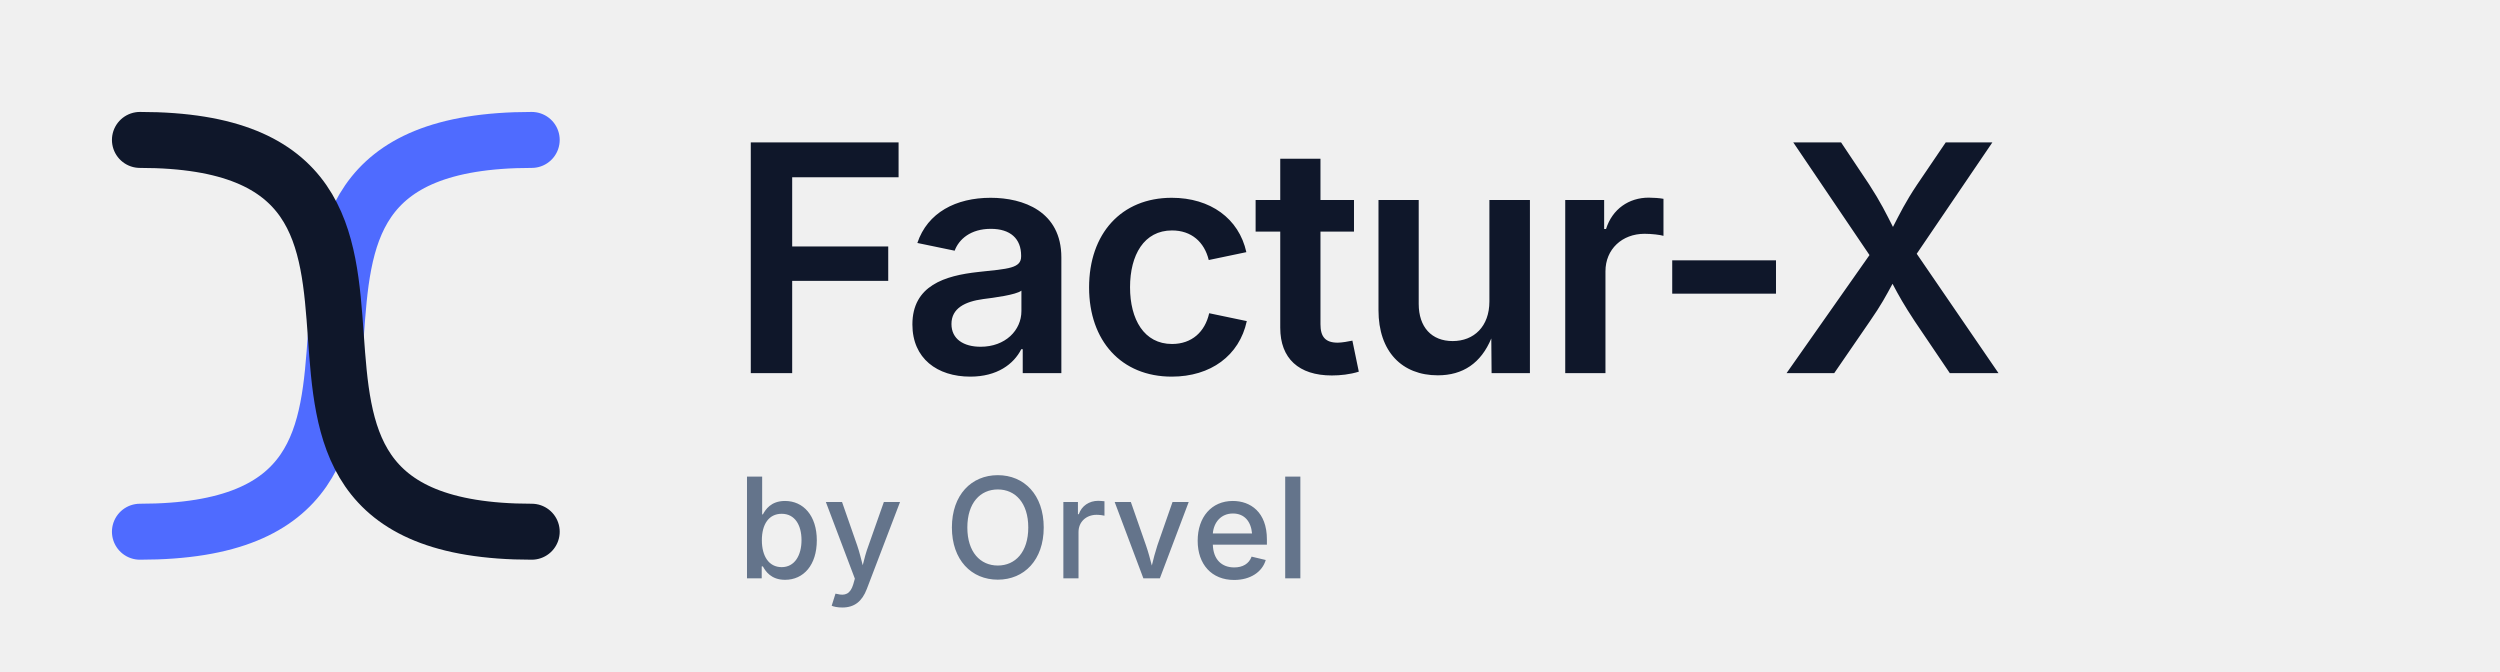
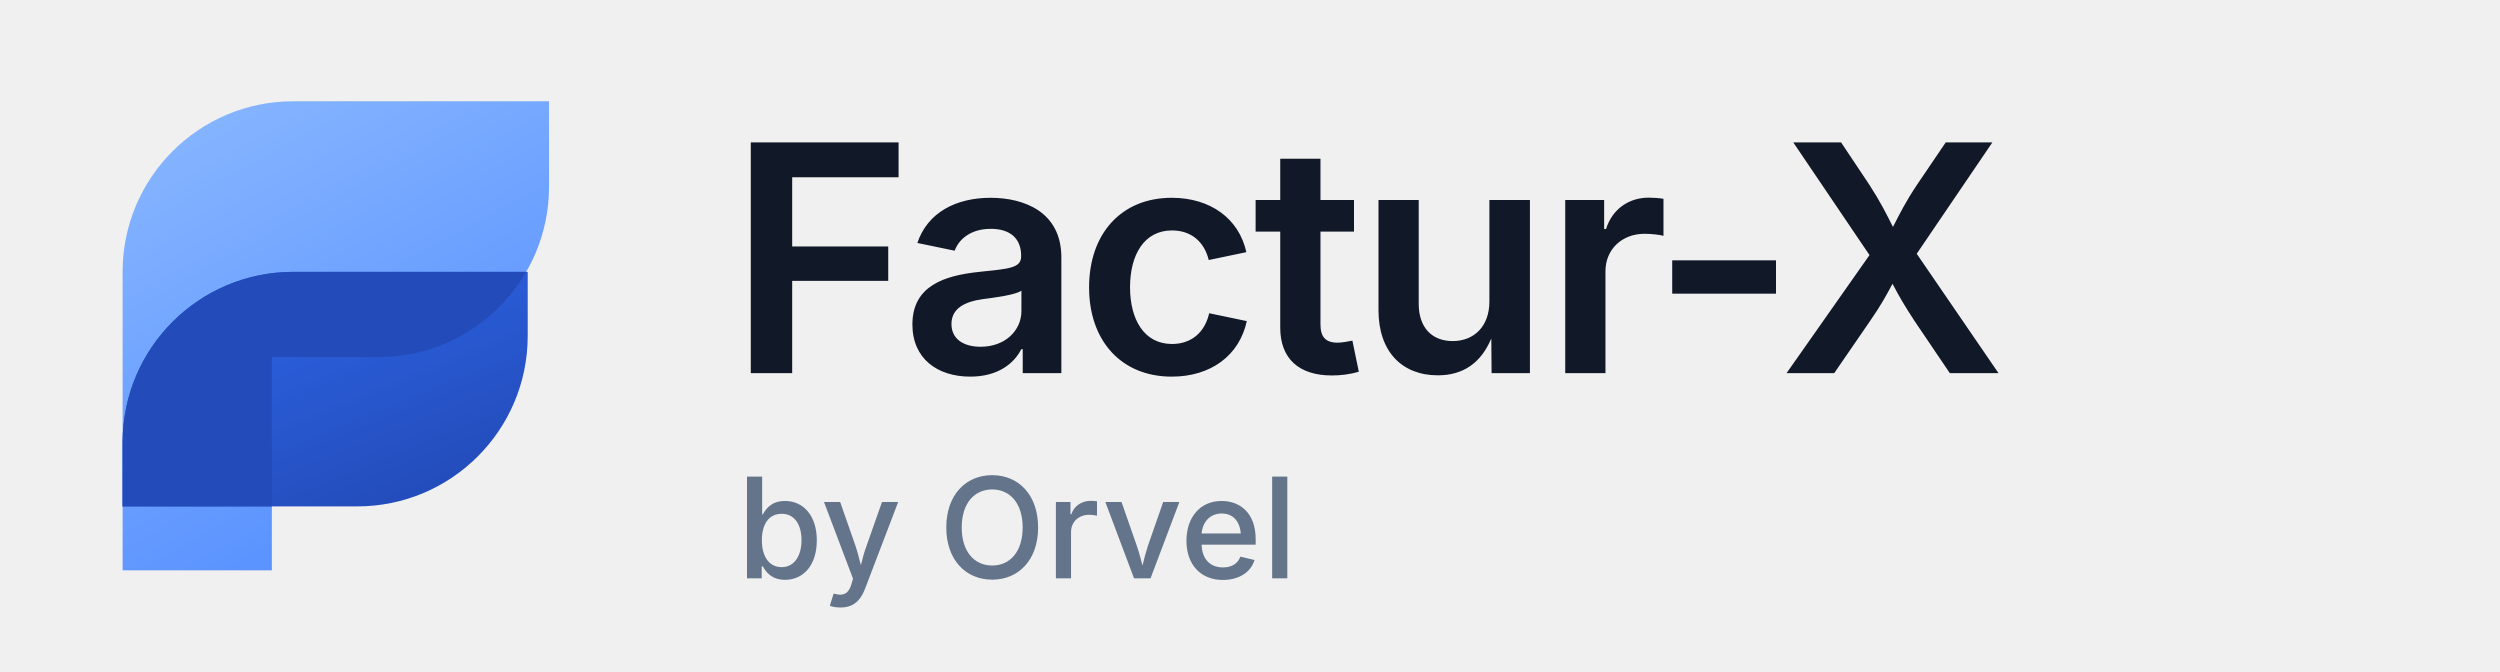
- <svg xmlns="http://www.w3.org/2000/svg" viewBox="0 0 268 72" width="268" height="72" role="img" aria-label="Factur-X by Orvel">
-   <g transform="translate(4 4)">
-     <path d="M53 11 C14 11 50 53 11 53" fill="none" stroke="#4F6BFF" stroke-width="6" stroke-linecap="round" />
-     <path d="M11 11 C50 11 14 53 53 53" fill="none" stroke="#0F172A" stroke-width="6" stroke-linecap="round" />
+ <svg xmlns="http://www.w3.org/2000/svg" width="268" height="72" viewBox="0 0 268 72" role="img" aria-label="Factur-X by Orvel">
+   <g transform="translate(4 4) scale(0.5714286)">
+     <defs>
+       <linearGradient id="f3d-export-light" x1="0" y1="0" x2=".5" y2="1">
+         <stop stop-color="#8AB8FF" />
+         <stop offset="1" stop-color="#5790FF" />
+       </linearGradient>
+       <linearGradient id="f3d-export-main" x1="0" y1="0" x2=".7" y2="1">
+         <stop stop-color="#2F68EE" />
+         <stop offset="1" stop-color="#234CBA" />
+       </linearGradient>
+       <clipPath id="f3d-export-overlap">
+         <path d="M48 12H96V28A32 32 0 0 1 64 60H44V100H16V44A32 32 0 0 1 48 12Z" fill="#fff" />
+       </clipPath>
+     </defs>
+     <path d="M48 12H96V28A32 32 0 0 1 64 60H44V100H16V44A32 32 0 0 1 48 12Z" fill="url(#f3d-export-light)" />
+     <path d="M48 44H92V56A32 32 0 0 1 60 88H16V76A32 32 0 0 1 48 44Z" fill="url(#f3d-export-main)" />
+     <g clip-path="url(#f3d-export-overlap)">
+       <path d="M48 44H92V56A32 32 0 0 1 60 88H16V76A32 32 0 0 1 48 44Z" fill="#234CBA" />
+     </g>
  </g>
-   <text x="78" y="40" fill="#0F172A" font-family="Inter, 'Segoe UI', Helvetica, Arial, sans-serif" font-size="34" font-weight="600" letter-spacing="-0.8">Factur-X</text>
-   <text x="79" y="62" fill="#64748B" font-family="Inter, 'Segoe UI', Helvetica, Arial, sans-serif" font-size="15" font-weight="500" letter-spacing="0.2">by Orvel</text>
+   <text x="78" y="40" fill="#111827" font-family="Inter, 'Segoe UI', Helvetica, Arial, sans-serif" font-size="34" font-weight="600" letter-spacing="-0.8">Factur-X</text>
+   <text x="79" y="62" fill="#64748B" font-family="Inter, 'Segoe UI', Helvetica, Arial, sans-serif" font-size="15" font-weight="500">by Orvel</text>
</svg>
